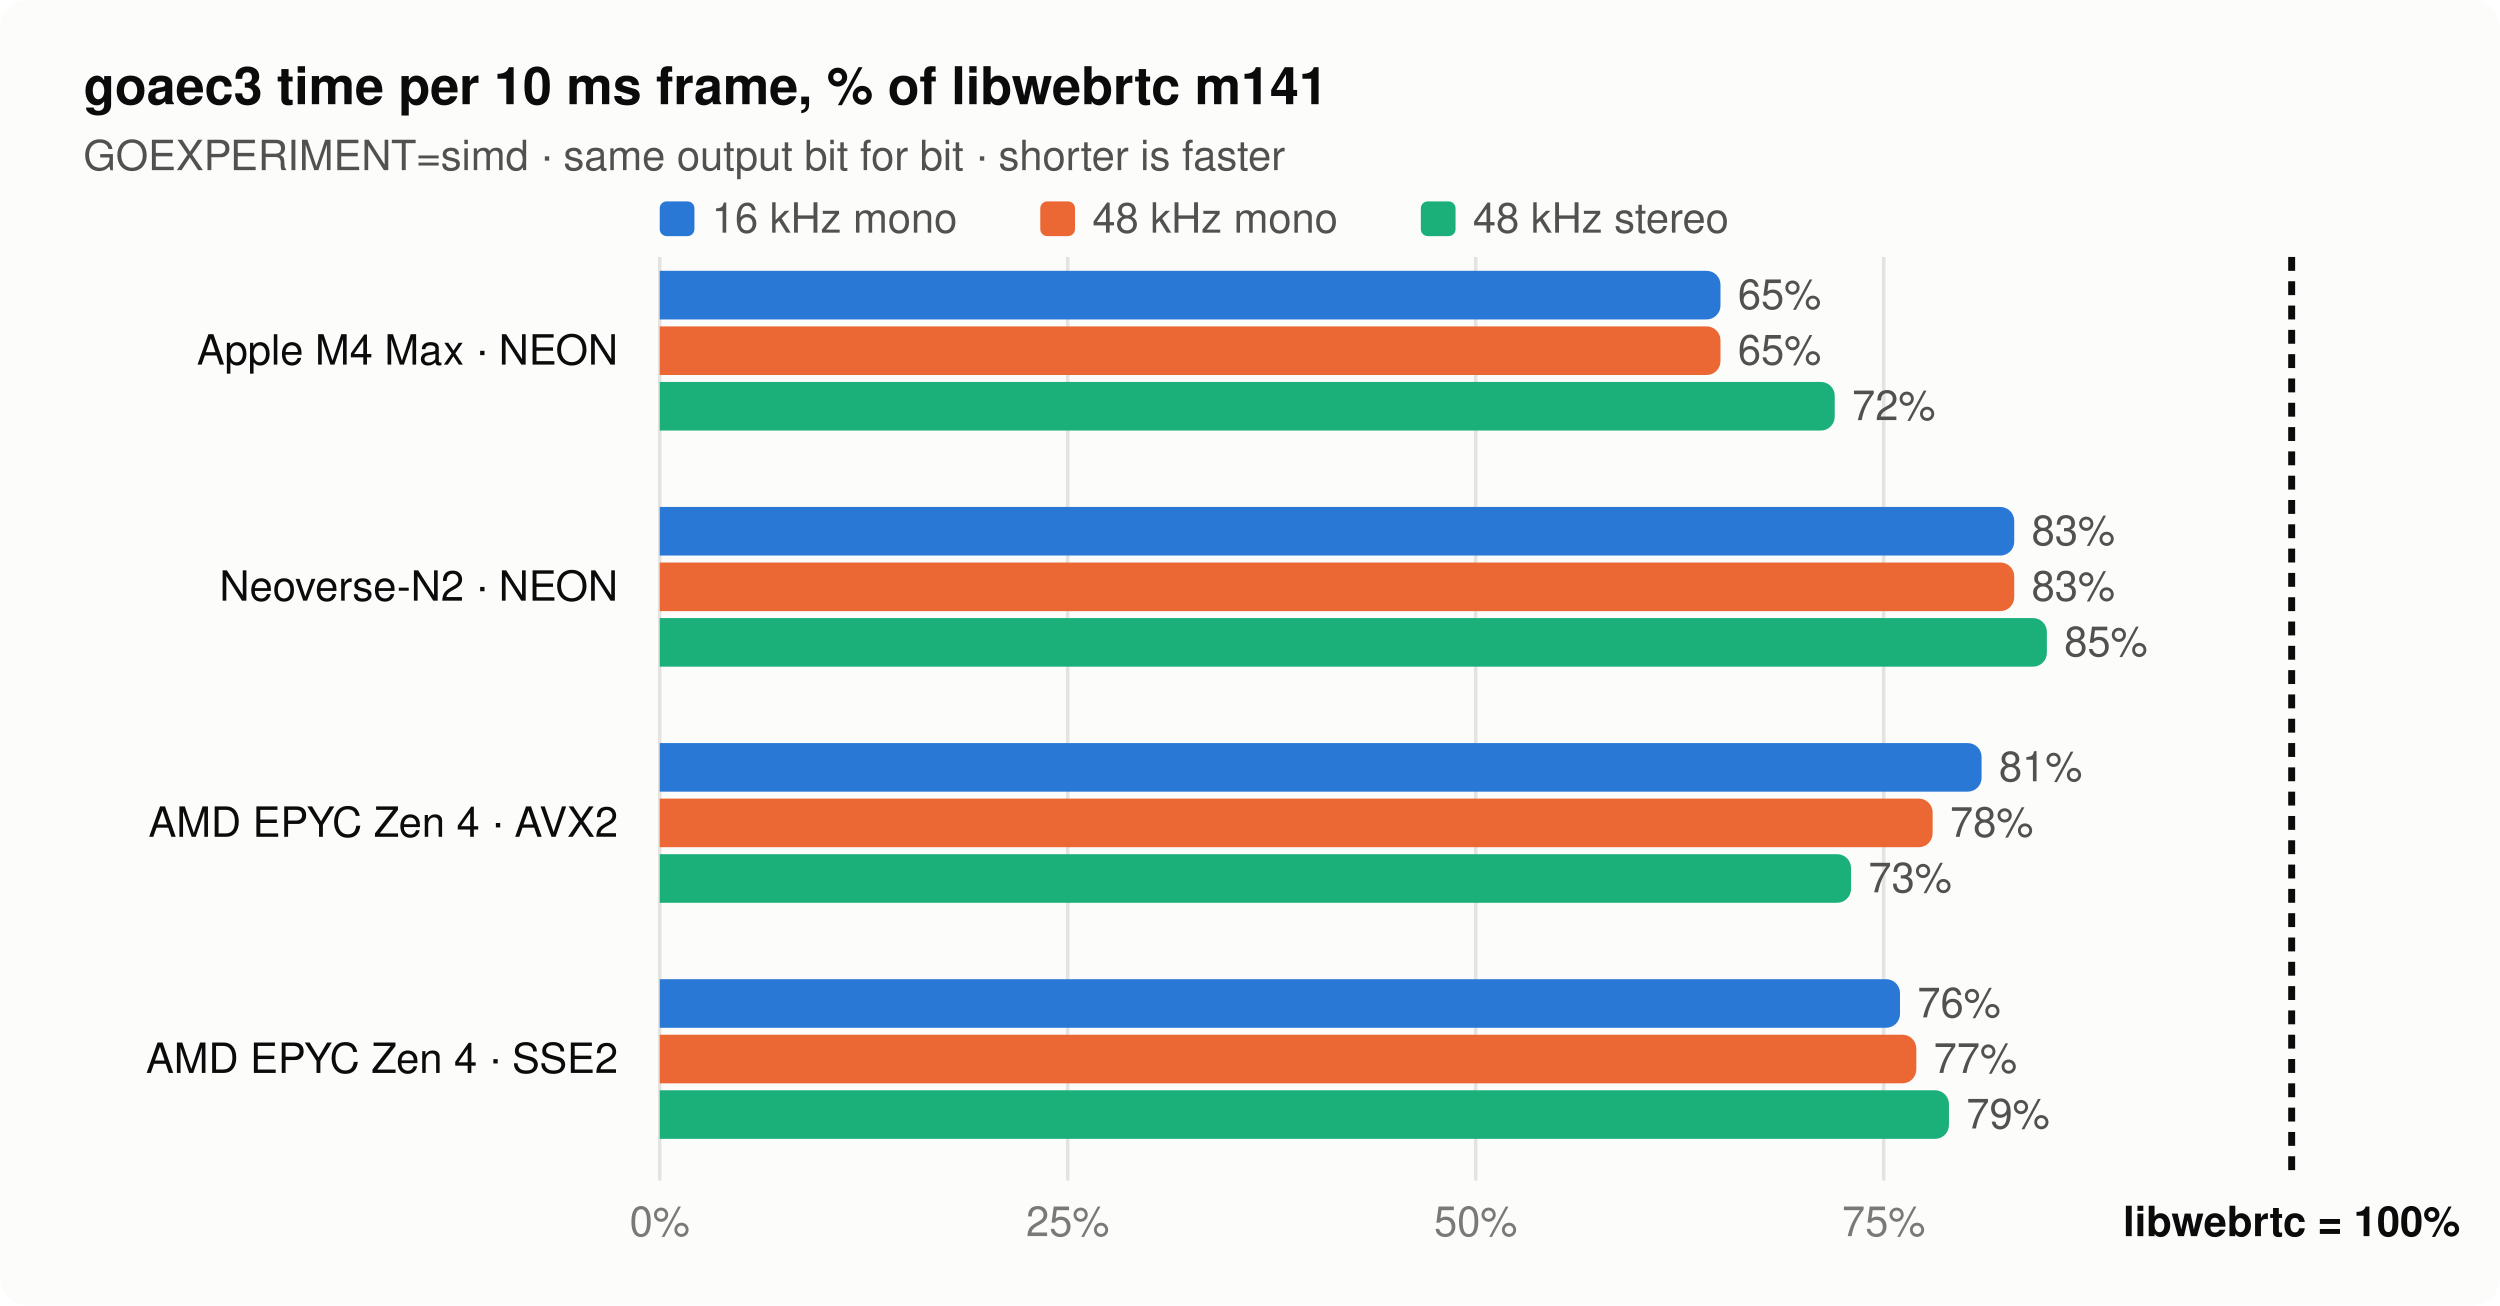
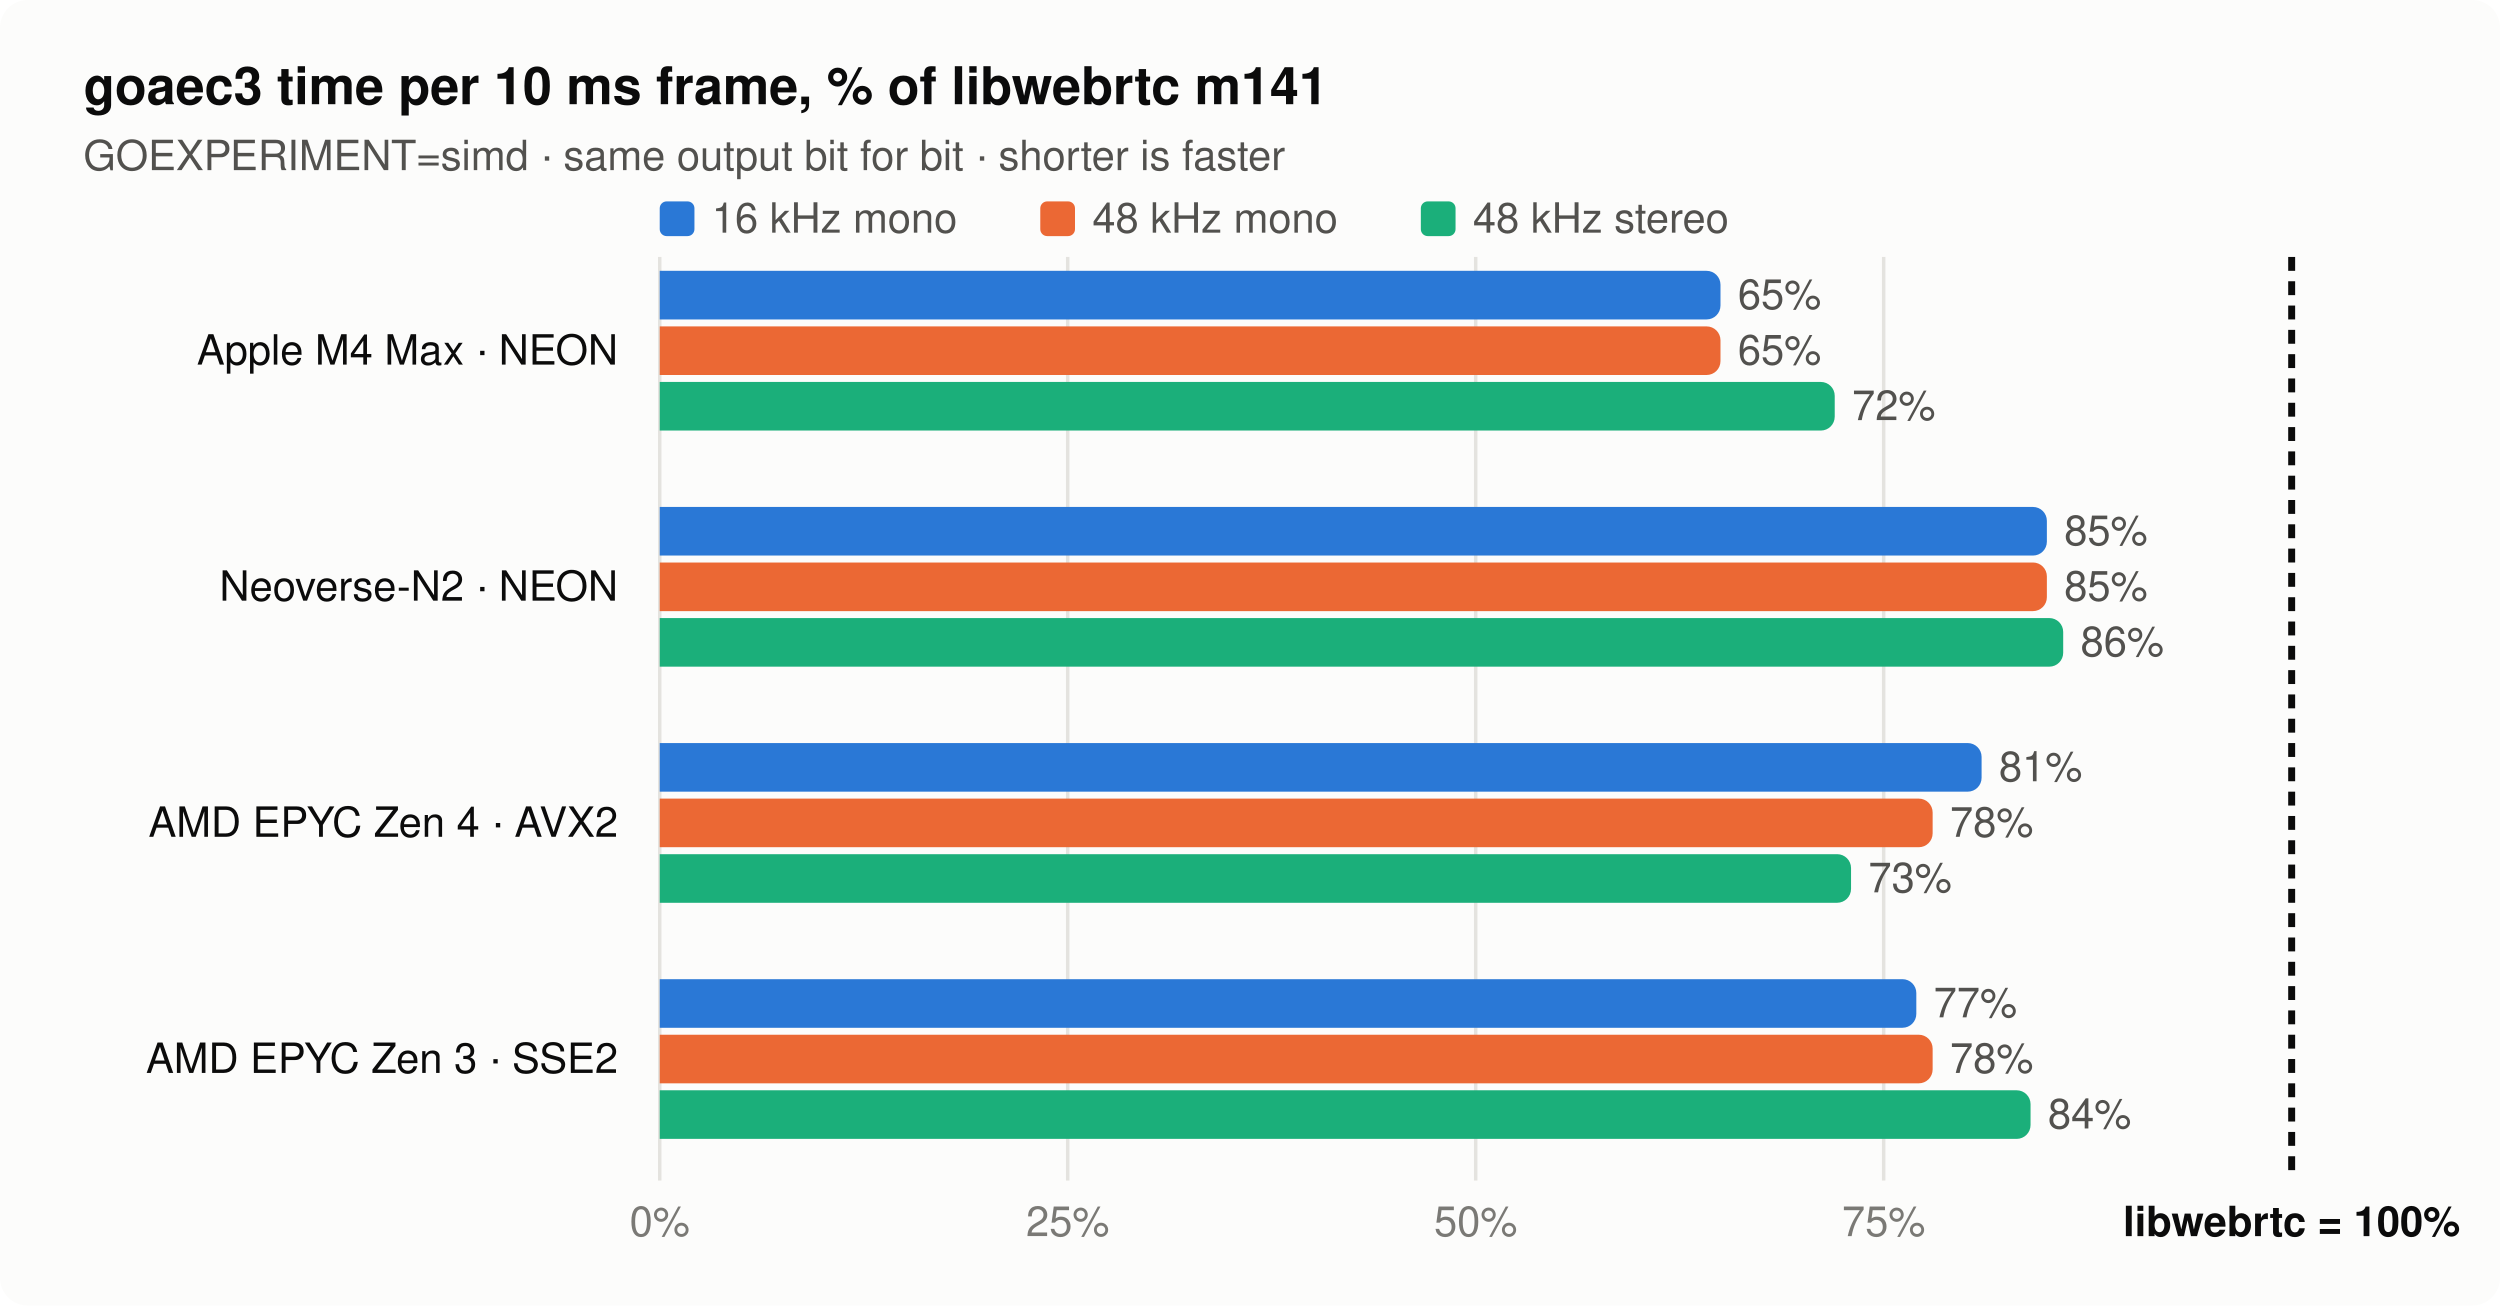
<svg xmlns="http://www.w3.org/2000/svg" viewBox="0 0 720 376" width="720" height="376" font-family="-apple-system,BlinkMacSystemFont,Segoe UI,Helvetica,Arial,sans-serif" role="img" aria-label="goaec3 frame time as a percentage of libwebrtc">
  <style>
.bg{fill:#fcfcfb}.t1{fill:#0b0b0b}.t2{fill:#52514e}.t3{fill:#7a7975}.grid{stroke:#e4e3df}.ref{stroke:#0b0b0b}
.s0{fill:#2a78d6}.s1{fill:#eb6834}.s2{fill:#1baf7a}
@media (prefers-color-scheme: dark){.bg{fill:#1a1a19}.t1{fill:#f0efec}.t2{fill:#c3c2b7}.t3{fill:#9a998f}.grid{stroke:#33332f}.ref{stroke:#f0efec}
.s0{fill:#3987e5}.s1{fill:#d95926}.s2{fill:#199e70}}
text{font-size:12px}
</style>
  <rect class="bg" width="720" height="376" rx="8" />
  <text class="t1" x="24" y="30" style="font-size:15px;font-weight:600">goaec3 time per 10 ms frame, % of libwebrtc m141</text>
  <text class="t2" x="24" y="49">GOEXPERIMENT=simd · same output bit for bit · shorter is faster</text>
  <rect class="s0" x="190" y="58" width="10" height="10" rx="2" />
  <text class="t2" x="205" y="67">16 kHz mono</text>
  <rect class="s1" x="299.6" y="58" width="10" height="10" rx="2" />
  <text class="t2" x="314.6" y="67">48 kHz mono</text>
  <rect class="s2" x="409.2" y="58" width="10" height="10" rx="2" />
  <text class="t2" x="424.2" y="67">48 kHz stereo</text>
  <line class="grid" x1="190.0" y1="74" x2="190.0" y2="340" stroke-width="1" />
  <text class="t3" x="190.0" y="356" text-anchor="middle">0%</text>
  <line class="grid" x1="307.5" y1="74" x2="307.5" y2="340" stroke-width="1" />
  <text class="t3" x="307.5" y="356" text-anchor="middle">25%</text>
  <line class="grid" x1="425.0" y1="74" x2="425.0" y2="340" stroke-width="1" />
  <text class="t3" x="425.0" y="356" text-anchor="middle">50%</text>
  <line class="grid" x1="542.5" y1="74" x2="542.5" y2="340" stroke-width="1" />
  <text class="t3" x="542.5" y="356" text-anchor="middle">75%</text>
  <text class="t1" x="178" y="105.0" text-anchor="end">Apple M4 Max · NEON</text>
  <path class="s0" d="M190,78 h301.5 a4,4 0 0 1 4,4 v6 a4,4 0 0 1 -4,4 h-301.5 z" />
  <text class="t2" x="500.5" y="89">65%</text>
  <path class="s1" d="M190,94 h301.5 a4,4 0 0 1 4,4 v6 a4,4 0 0 1 -4,4 h-301.5 z" />
  <text class="t2" x="500.5" y="105">65%</text>
  <path class="s2" d="M190,110 h334.4 a4,4 0 0 1 4,4 v6 a4,4 0 0 1 -4,4 h-334.4 z" />
  <text class="t2" x="533.4" y="121">72%</text>
  <text class="t1" x="178" y="173.0" text-anchor="end">Neoverse-N2 · NEON</text>
-   <path class="s0" d="M190,146 h386.1 a4,4 0 0 1 4,4 v6 a4,4 0 0 1 -4,4 h-386.1 z" />
-   <text class="t2" x="585.1" y="157">83%</text>
-   <path class="s1" d="M190,162 h386.1 a4,4 0 0 1 4,4 v6 a4,4 0 0 1 -4,4 h-386.1 z" />
-   <text class="t2" x="585.1" y="173">83%</text>
-   <path class="s2" d="M190,178 h395.5 a4,4 0 0 1 4,4 v6 a4,4 0 0 1 -4,4 h-395.5 z" />
-   <text class="t2" x="594.5" y="189">85%</text>
+   <path class="s0" d="M190,146 h395.5 a4,4 0 0 1 4,4 v6 a4,4 0 0 1 -4,4 h-395.5 z" />
+   <text class="t2" x="594.5" y="157">85%</text>
+   <path class="s1" d="M190,162 h395.5 a4,4 0 0 1 4,4 v6 a4,4 0 0 1 -4,4 h-395.5 z" />
+   <text class="t2" x="594.5" y="173">85%</text>
+   <path class="s2" d="M190,178 h400.2 a4,4 0 0 1 4,4 v6 a4,4 0 0 1 -4,4 h-400.2 z" />
+   <text class="t2" x="599.2" y="189">86%</text>
  <text class="t1" x="178" y="241.0" text-anchor="end">AMD EPYC Zen 4 · AVX2</text>
  <path class="s0" d="M190,214 h376.7 a4,4 0 0 1 4,4 v6 a4,4 0 0 1 -4,4 h-376.7 z" />
  <text class="t2" x="575.7" y="225">81%</text>
  <path class="s1" d="M190,230 h362.6 a4,4 0 0 1 4,4 v6 a4,4 0 0 1 -4,4 h-362.6 z" />
  <text class="t2" x="561.6" y="241">78%</text>
  <path class="s2" d="M190,246 h339.1 a4,4 0 0 1 4,4 v6 a4,4 0 0 1 -4,4 h-339.1 z" />
  <text class="t2" x="538.1" y="257">73%</text>
-   <text class="t1" x="178" y="309.0" text-anchor="end">AMD EPYC Zen 4 · SSE2</text>
-   <path class="s0" d="M190,282 h353.2 a4,4 0 0 1 4,4 v6 a4,4 0 0 1 -4,4 h-353.2 z" />
-   <text class="t2" x="552.2" y="293">76%</text>
-   <path class="s1" d="M190,298 h357.9 a4,4 0 0 1 4,4 v6 a4,4 0 0 1 -4,4 h-357.9 z" />
-   <text class="t2" x="556.9" y="309">77%</text>
-   <path class="s2" d="M190,314 h367.3 a4,4 0 0 1 4,4 v6 a4,4 0 0 1 -4,4 h-367.3 z" />
-   <text class="t2" x="566.3" y="325">79%</text>
+   <text class="t1" x="178" y="309.0" text-anchor="end">AMD EPYC Zen 3 · SSE2</text>
+   <path class="s0" d="M190,282 h357.9 a4,4 0 0 1 4,4 v6 a4,4 0 0 1 -4,4 h-357.9 z" />
+   <text class="t2" x="556.9" y="293">77%</text>
+   <path class="s1" d="M190,298 h362.6 a4,4 0 0 1 4,4 v6 a4,4 0 0 1 -4,4 h-362.6 z" />
+   <text class="t2" x="561.6" y="309">78%</text>
+   <path class="s2" d="M190,314 h390.8 a4,4 0 0 1 4,4 v6 a4,4 0 0 1 -4,4 h-390.8 z" />
+   <text class="t2" x="589.8" y="325">84%</text>
  <line class="ref" x1="660.0" y1="74" x2="660.0" y2="340" stroke-width="2" stroke-dasharray="4 3" />
  <text class="t1" x="660.0" y="356" text-anchor="middle" style="font-weight:600">libwebrtc = 100%</text>
</svg>
